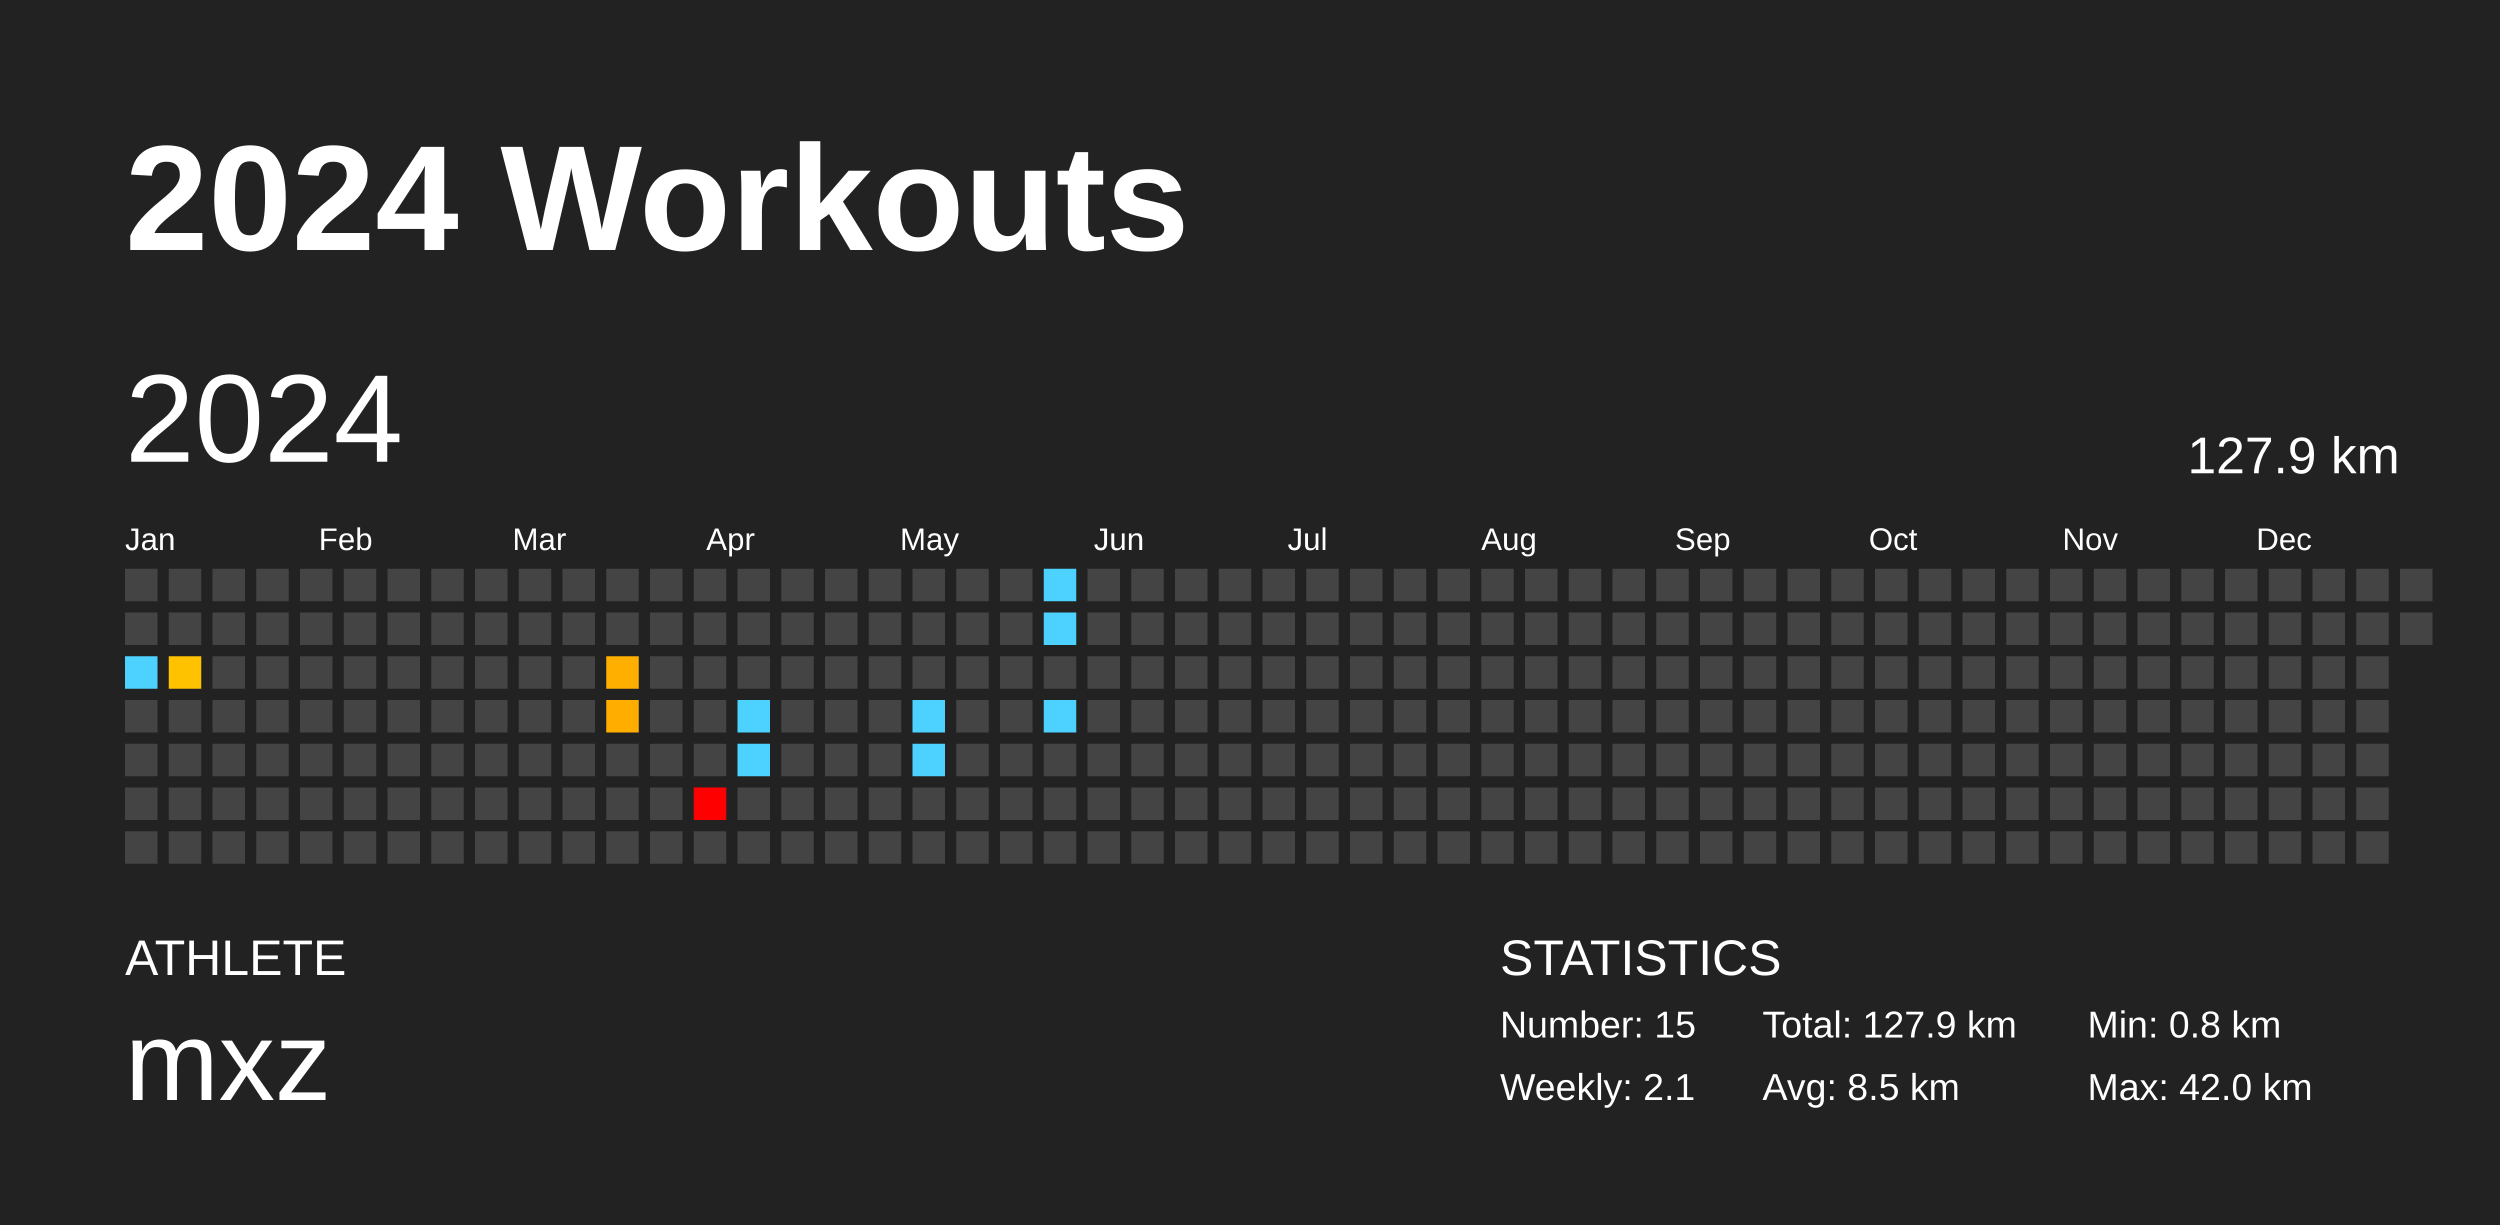
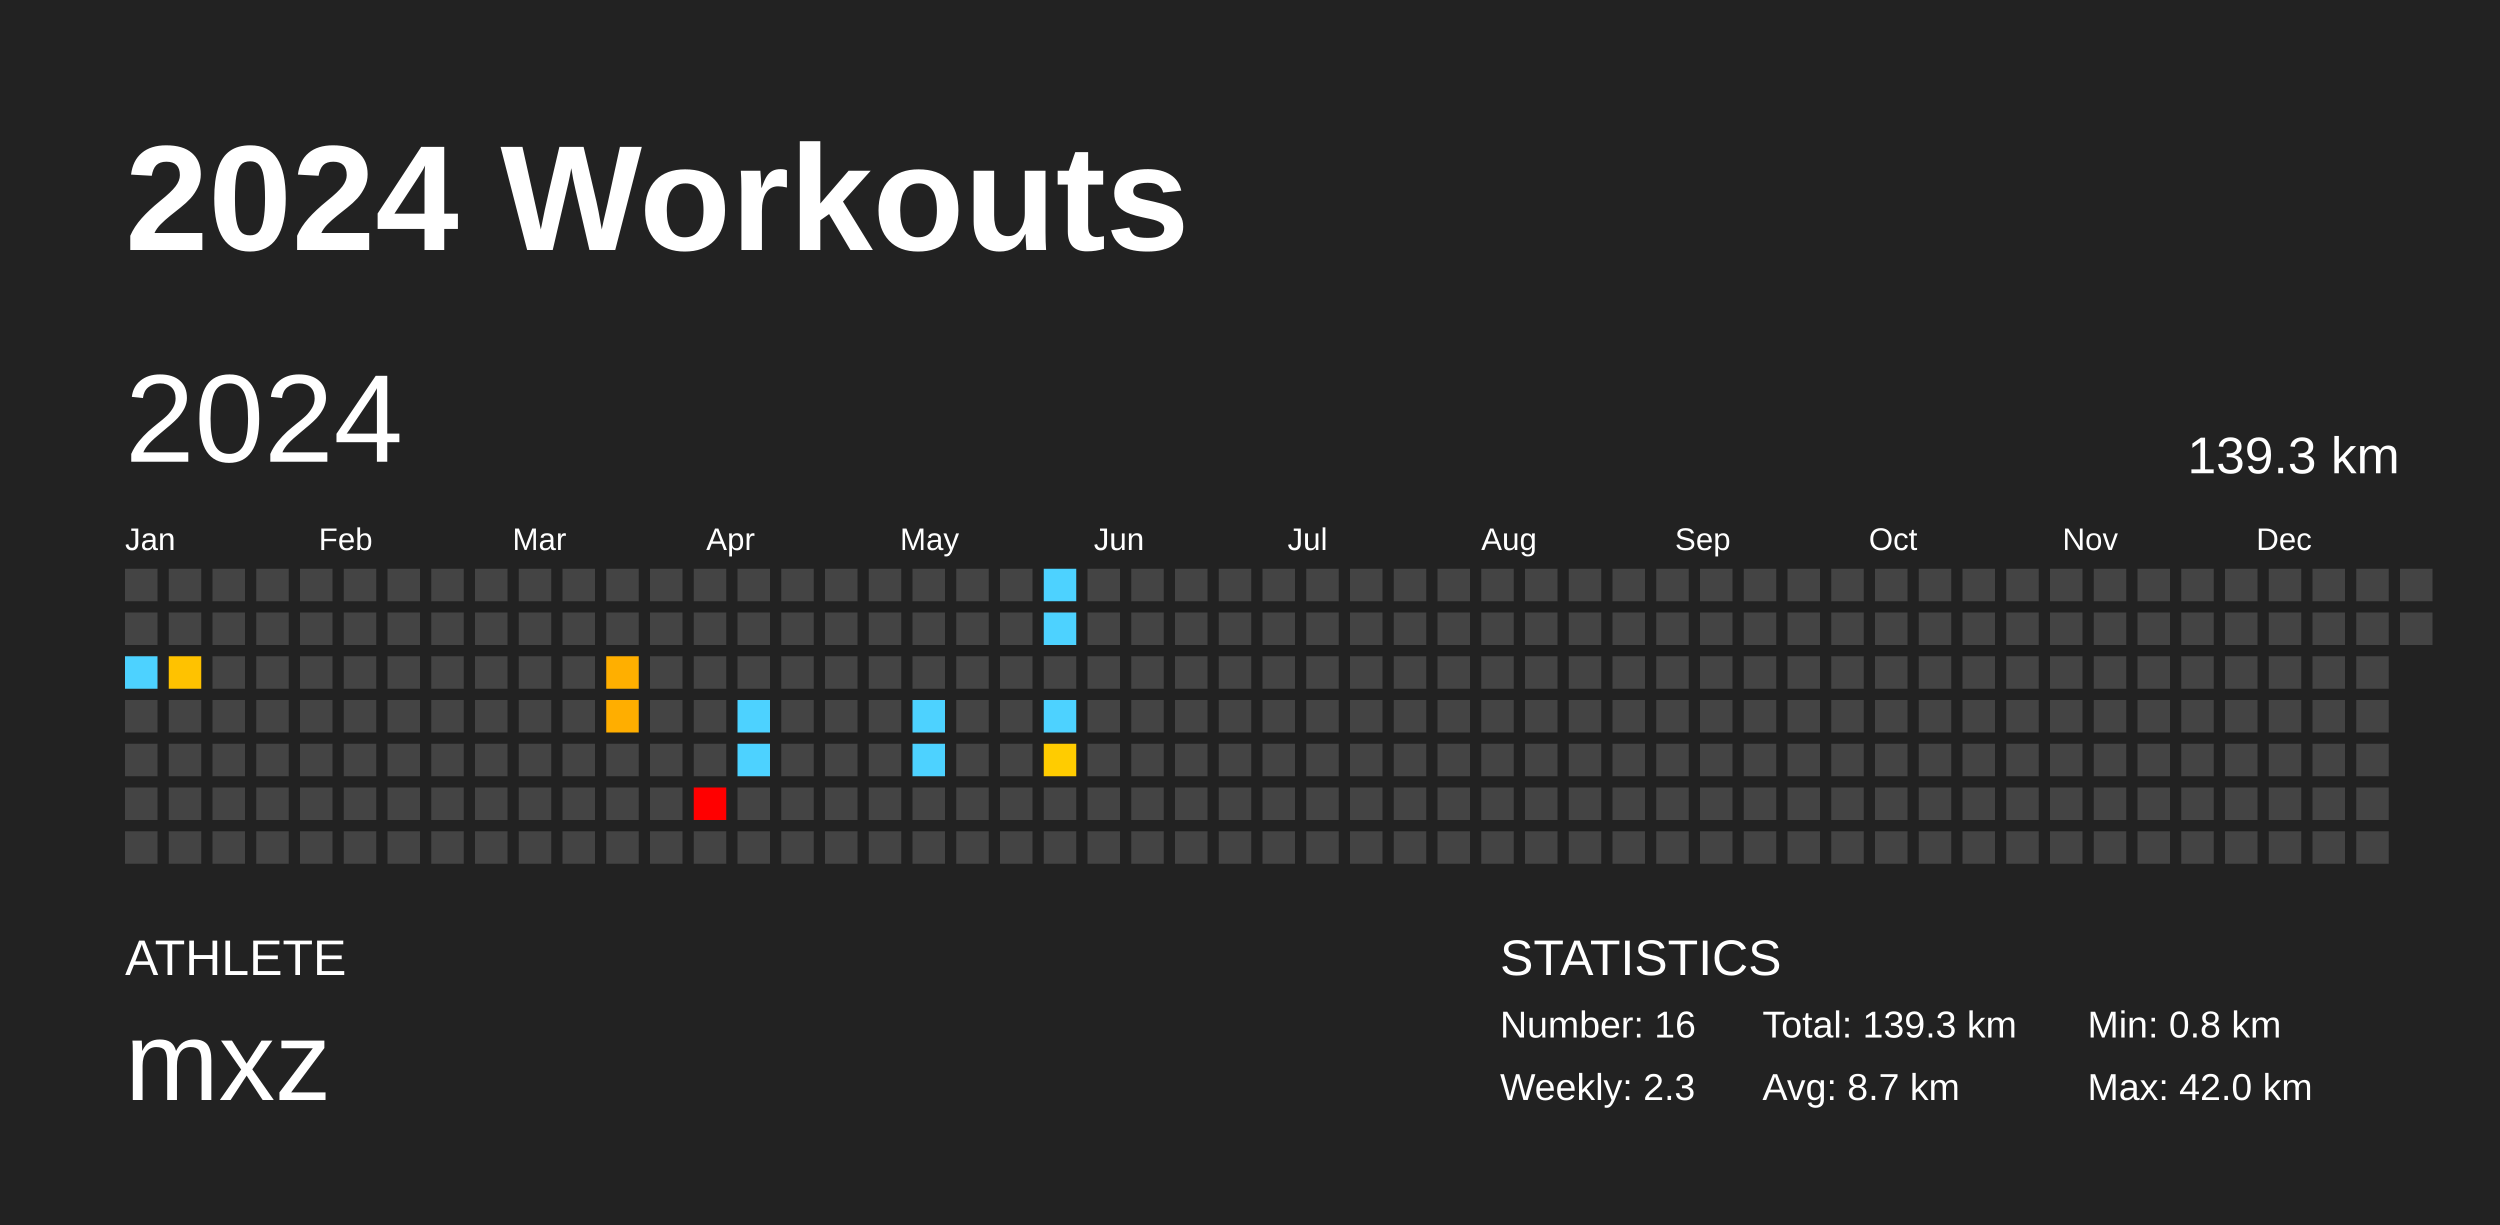
<svg xmlns="http://www.w3.org/2000/svg" baseProfile="full" height="98mm" version="1.1" viewBox="0,0,200,98" width="200mm">
  <defs />
  <rect fill="#222222" height="98" width="200" x="0" y="0" />
  <text fill="#FFFFFF" style="font-size:12px; font-family:Arial; font-weight:bold;" x="10" y="20">2024 Workouts</text>
  <text fill="#FFFFFF" style="font-size:4px; font-family:Arial" x="10" y="78">ATHLETE</text>
  <text fill="#FFFFFF" style="font-size:9px; font-family:Arial" x="10" y="88">mxz</text>
  <text fill="#FFFFFF" style="font-size:4px; font-family:Arial" x="120" y="78">STATISTICS</text>
-   <text fill="#FFFFFF" style="font-size:3px; font-family:Arial" x="120" y="83">Number: 15</text>
-   <text fill="#FFFFFF" style="font-size:3px; font-family:Arial" x="120" y="88">Weekly: 2.1</text>
-   <text fill="#FFFFFF" style="font-size:3px; font-family:Arial" x="141" y="83">Total: 127.9 km</text>
-   <text fill="#FFFFFF" style="font-size:3px; font-family:Arial" x="141" y="88">Avg: 8.5 km</text>
+   <text fill="#FFFFFF" style="font-size:3px; font-family:Arial" x="120" y="83">Number: 16</text>
+   <text fill="#FFFFFF" style="font-size:3px; font-family:Arial" x="120" y="88">Weekly: 2.3</text>
+   <text fill="#FFFFFF" style="font-size:3px; font-family:Arial" x="141" y="83">Total: 139.3 km</text>
+   <text fill="#FFFFFF" style="font-size:3px; font-family:Arial" x="141" y="88">Avg: 8.7 km</text>
  <text fill="#FFFFFF" style="font-size:3px; font-family:Arial" x="167" y="83">Min: 0.8 km</text>
  <text fill="#FFFFFF" style="font-size:3px; font-family:Arial" x="167" y="88">Max: 42.0 km</text>
  <text dominant-baseline="hanging" fill="#FFFFFF" style="font-size:10.0px; font-family:Arial;" x="10" y="30">2024</text>
-   <text dominant-baseline="hanging" fill="#FFFFFF" style="font-size:4.125px; font-family:Arial;" x="175" y="35">127.9 km</text>
+   <text dominant-baseline="hanging" fill="#FFFFFF" style="font-size:4.125px; font-family:Arial;" x="175" y="35">139.3 km</text>
  <text fill="#FFFFFF" style="font-size:2.5px; font-family:Arial" x="10.0" y="44">Jan</text>
  <text fill="#FFFFFF" style="font-size:2.5px; font-family:Arial" x="25.5" y="44">Feb</text>
  <text fill="#FFFFFF" style="font-size:2.5px; font-family:Arial" x="41.0" y="44">Mar</text>
  <text fill="#FFFFFF" style="font-size:2.5px; font-family:Arial" x="56.5" y="44">Apr</text>
  <text fill="#FFFFFF" style="font-size:2.5px; font-family:Arial" x="72.0" y="44">May</text>
  <text fill="#FFFFFF" style="font-size:2.5px; font-family:Arial" x="87.5" y="44">Jun</text>
  <text fill="#FFFFFF" style="font-size:2.5px; font-family:Arial" x="103.0" y="44">Jul</text>
  <text fill="#FFFFFF" style="font-size:2.5px; font-family:Arial" x="118.5" y="44">Aug</text>
  <text fill="#FFFFFF" style="font-size:2.5px; font-family:Arial" x="134.0" y="44">Sep</text>
  <text fill="#FFFFFF" style="font-size:2.5px; font-family:Arial" x="149.5" y="44">Oct</text>
  <text fill="#FFFFFF" style="font-size:2.5px; font-family:Arial" x="165.0" y="44">Nov</text>
  <text fill="#FFFFFF" style="font-size:2.5px; font-family:Arial" x="180.5" y="44">Dec</text>
  <rect fill="#444444" height="2.6" width="2.6" x="10.0" y="45.5" />
  <rect fill="#444444" height="2.6" width="2.6" x="10.0" y="49.0" />
  <rect fill="#4dd2ff" height="2.6" width="2.6" x="10.0" y="52.5" />
  <rect fill="#444444" height="2.6" width="2.6" x="10.0" y="56.0" />
  <rect fill="#444444" height="2.6" width="2.6" x="10.0" y="59.5" />
  <rect fill="#444444" height="2.6" width="2.6" x="10.0" y="63.0" />
  <rect fill="#444444" height="2.6" width="2.6" x="10.0" y="66.5" />
  <rect fill="#444444" height="2.6" width="2.6" x="13.5" y="45.5" />
  <rect fill="#444444" height="2.6" width="2.6" x="13.5" y="49.0" />
  <rect fill="#ffc200" height="2.6" width="2.6" x="13.5" y="52.5" />
  <rect fill="#444444" height="2.6" width="2.6" x="13.5" y="56.0" />
  <rect fill="#444444" height="2.6" width="2.6" x="13.5" y="59.5" />
  <rect fill="#444444" height="2.6" width="2.6" x="13.5" y="63.0" />
  <rect fill="#444444" height="2.6" width="2.6" x="13.5" y="66.5" />
  <rect fill="#444444" height="2.6" width="2.6" x="17.0" y="45.5" />
  <rect fill="#444444" height="2.6" width="2.6" x="17.0" y="49.0" />
  <rect fill="#444444" height="2.6" width="2.6" x="17.0" y="52.5" />
  <rect fill="#444444" height="2.6" width="2.6" x="17.0" y="56.0" />
  <rect fill="#444444" height="2.6" width="2.6" x="17.0" y="59.5" />
  <rect fill="#444444" height="2.6" width="2.6" x="17.0" y="63.0" />
  <rect fill="#444444" height="2.6" width="2.6" x="17.0" y="66.5" />
  <rect fill="#444444" height="2.6" width="2.6" x="20.5" y="45.5" />
  <rect fill="#444444" height="2.6" width="2.6" x="20.5" y="49.0" />
  <rect fill="#444444" height="2.6" width="2.6" x="20.5" y="52.5" />
  <rect fill="#444444" height="2.6" width="2.6" x="20.5" y="56.0" />
  <rect fill="#444444" height="2.6" width="2.6" x="20.5" y="59.5" />
  <rect fill="#444444" height="2.6" width="2.6" x="20.5" y="63.0" />
  <rect fill="#444444" height="2.6" width="2.6" x="20.5" y="66.5" />
  <rect fill="#444444" height="2.6" width="2.6" x="24.0" y="45.5" />
  <rect fill="#444444" height="2.6" width="2.6" x="24.0" y="49.0" />
  <rect fill="#444444" height="2.6" width="2.6" x="24.0" y="52.5" />
  <rect fill="#444444" height="2.6" width="2.6" x="24.0" y="56.0" />
  <rect fill="#444444" height="2.6" width="2.6" x="24.0" y="59.5" />
  <rect fill="#444444" height="2.6" width="2.6" x="24.0" y="63.0" />
  <rect fill="#444444" height="2.6" width="2.6" x="24.0" y="66.5" />
  <rect fill="#444444" height="2.6" width="2.6" x="27.5" y="45.5" />
  <rect fill="#444444" height="2.6" width="2.6" x="27.5" y="49.0" />
  <rect fill="#444444" height="2.6" width="2.6" x="27.5" y="52.5" />
  <rect fill="#444444" height="2.6" width="2.6" x="27.5" y="56.0" />
  <rect fill="#444444" height="2.6" width="2.6" x="27.5" y="59.5" />
  <rect fill="#444444" height="2.6" width="2.6" x="27.5" y="63.0" />
  <rect fill="#444444" height="2.6" width="2.6" x="27.5" y="66.5" />
  <rect fill="#444444" height="2.6" width="2.6" x="31.0" y="45.5" />
  <rect fill="#444444" height="2.6" width="2.6" x="31.0" y="49.0" />
  <rect fill="#444444" height="2.6" width="2.6" x="31.0" y="52.5" />
  <rect fill="#444444" height="2.6" width="2.6" x="31.0" y="56.0" />
  <rect fill="#444444" height="2.6" width="2.6" x="31.0" y="59.5" />
  <rect fill="#444444" height="2.6" width="2.6" x="31.0" y="63.0" />
  <rect fill="#444444" height="2.6" width="2.6" x="31.0" y="66.5" />
  <rect fill="#444444" height="2.6" width="2.6" x="34.5" y="45.5" />
  <rect fill="#444444" height="2.6" width="2.6" x="34.5" y="49.0" />
  <rect fill="#444444" height="2.6" width="2.6" x="34.5" y="52.5" />
  <rect fill="#444444" height="2.6" width="2.6" x="34.5" y="56.0" />
  <rect fill="#444444" height="2.6" width="2.6" x="34.5" y="59.5" />
  <rect fill="#444444" height="2.6" width="2.6" x="34.5" y="63.0" />
  <rect fill="#444444" height="2.6" width="2.6" x="34.5" y="66.5" />
  <rect fill="#444444" height="2.6" width="2.6" x="38.0" y="45.5" />
  <rect fill="#444444" height="2.6" width="2.6" x="38.0" y="49.0" />
  <rect fill="#444444" height="2.6" width="2.6" x="38.0" y="52.5" />
  <rect fill="#444444" height="2.6" width="2.6" x="38.0" y="56.0" />
  <rect fill="#444444" height="2.6" width="2.6" x="38.0" y="59.5" />
  <rect fill="#444444" height="2.6" width="2.6" x="38.0" y="63.0" />
  <rect fill="#444444" height="2.6" width="2.6" x="38.0" y="66.5" />
  <rect fill="#444444" height="2.6" width="2.6" x="41.5" y="45.5" />
  <rect fill="#444444" height="2.6" width="2.6" x="41.5" y="49.0" />
  <rect fill="#444444" height="2.6" width="2.6" x="41.5" y="52.5" />
  <rect fill="#444444" height="2.6" width="2.6" x="41.5" y="56.0" />
  <rect fill="#444444" height="2.6" width="2.6" x="41.5" y="59.5" />
  <rect fill="#444444" height="2.6" width="2.6" x="41.5" y="63.0" />
  <rect fill="#444444" height="2.6" width="2.6" x="41.5" y="66.5" />
  <rect fill="#444444" height="2.6" width="2.6" x="45.0" y="45.5" />
  <rect fill="#444444" height="2.6" width="2.6" x="45.0" y="49.0" />
  <rect fill="#444444" height="2.6" width="2.6" x="45.0" y="52.5" />
  <rect fill="#444444" height="2.6" width="2.6" x="45.0" y="56.0" />
  <rect fill="#444444" height="2.6" width="2.6" x="45.0" y="59.5" />
  <rect fill="#444444" height="2.6" width="2.6" x="45.0" y="63.0" />
  <rect fill="#444444" height="2.6" width="2.6" x="45.0" y="66.5" />
  <rect fill="#444444" height="2.6" width="2.6" x="48.5" y="45.5" />
  <rect fill="#444444" height="2.6" width="2.6" x="48.5" y="49.0" />
  <rect fill="#ffaf00" height="2.6" width="2.6" x="48.5" y="52.5" />
  <rect fill="#ffae00" height="2.6" width="2.6" x="48.5" y="56.0" />
  <rect fill="#444444" height="2.6" width="2.6" x="48.5" y="59.5" />
  <rect fill="#444444" height="2.6" width="2.6" x="48.5" y="63.0" />
  <rect fill="#444444" height="2.6" width="2.6" x="48.5" y="66.5" />
  <rect fill="#444444" height="2.6" width="2.6" x="52.0" y="45.5" />
  <rect fill="#444444" height="2.6" width="2.6" x="52.0" y="49.0" />
  <rect fill="#444444" height="2.6" width="2.6" x="52.0" y="52.5" />
  <rect fill="#444444" height="2.6" width="2.6" x="52.0" y="56.0" />
  <rect fill="#444444" height="2.6" width="2.6" x="52.0" y="59.5" />
  <rect fill="#444444" height="2.6" width="2.6" x="52.0" y="63.0" />
  <rect fill="#444444" height="2.6" width="2.6" x="52.0" y="66.5" />
  <rect fill="#444444" height="2.6" width="2.6" x="55.5" y="45.5" />
  <rect fill="#444444" height="2.6" width="2.6" x="55.5" y="49.0" />
  <rect fill="#444444" height="2.6" width="2.6" x="55.5" y="52.5" />
  <rect fill="#444444" height="2.6" width="2.6" x="55.5" y="56.0" />
  <rect fill="#444444" height="2.6" width="2.6" x="55.5" y="59.5" />
  <rect fill="red" height="2.6" width="2.6" x="55.5" y="63.0" />
  <rect fill="#444444" height="2.6" width="2.6" x="55.5" y="66.5" />
  <rect fill="#444444" height="2.6" width="2.6" x="59.0" y="45.5" />
  <rect fill="#444444" height="2.6" width="2.6" x="59.0" y="49.0" />
  <rect fill="#444444" height="2.6" width="2.6" x="59.0" y="52.5" />
  <rect fill="#4dd2ff" height="2.6" width="2.6" x="59.0" y="56.0" />
  <rect fill="#4dd2ff" height="2.6" width="2.6" x="59.0" y="59.5" />
  <rect fill="#444444" height="2.6" width="2.6" x="59.0" y="63.0" />
  <rect fill="#444444" height="2.6" width="2.6" x="59.0" y="66.5" />
  <rect fill="#444444" height="2.6" width="2.6" x="62.5" y="45.5" />
  <rect fill="#444444" height="2.6" width="2.6" x="62.5" y="49.0" />
  <rect fill="#444444" height="2.6" width="2.6" x="62.5" y="52.5" />
  <rect fill="#444444" height="2.6" width="2.6" x="62.5" y="56.0" />
  <rect fill="#444444" height="2.6" width="2.6" x="62.5" y="59.5" />
  <rect fill="#444444" height="2.6" width="2.6" x="62.5" y="63.0" />
  <rect fill="#444444" height="2.6" width="2.6" x="62.5" y="66.5" />
  <rect fill="#444444" height="2.6" width="2.6" x="66.0" y="45.5" />
  <rect fill="#444444" height="2.6" width="2.6" x="66.0" y="49.0" />
  <rect fill="#444444" height="2.6" width="2.6" x="66.0" y="52.5" />
  <rect fill="#444444" height="2.6" width="2.6" x="66.0" y="56.0" />
  <rect fill="#444444" height="2.6" width="2.6" x="66.0" y="59.5" />
  <rect fill="#444444" height="2.6" width="2.6" x="66.0" y="63.0" />
  <rect fill="#444444" height="2.6" width="2.6" x="66.0" y="66.5" />
  <rect fill="#444444" height="2.6" width="2.6" x="69.5" y="45.5" />
  <rect fill="#444444" height="2.6" width="2.6" x="69.5" y="49.0" />
  <rect fill="#444444" height="2.6" width="2.6" x="69.5" y="52.5" />
  <rect fill="#444444" height="2.6" width="2.6" x="69.5" y="56.0" />
  <rect fill="#444444" height="2.6" width="2.6" x="69.5" y="59.5" />
  <rect fill="#444444" height="2.6" width="2.6" x="69.5" y="63.0" />
  <rect fill="#444444" height="2.6" width="2.6" x="69.5" y="66.5" />
  <rect fill="#444444" height="2.6" width="2.6" x="73.0" y="45.5" />
  <rect fill="#444444" height="2.6" width="2.6" x="73.0" y="49.0" />
  <rect fill="#444444" height="2.6" width="2.6" x="73.0" y="52.5" />
  <rect fill="#4dd2ff" height="2.6" width="2.6" x="73.0" y="56.0" />
  <rect fill="#4dd2ff" height="2.6" width="2.6" x="73.0" y="59.5" />
  <rect fill="#444444" height="2.6" width="2.6" x="73.0" y="63.0" />
  <rect fill="#444444" height="2.6" width="2.6" x="73.0" y="66.5" />
  <rect fill="#444444" height="2.6" width="2.6" x="76.5" y="45.5" />
  <rect fill="#444444" height="2.6" width="2.6" x="76.5" y="49.0" />
  <rect fill="#444444" height="2.6" width="2.6" x="76.5" y="52.5" />
  <rect fill="#444444" height="2.6" width="2.6" x="76.5" y="56.0" />
  <rect fill="#444444" height="2.6" width="2.6" x="76.5" y="59.5" />
  <rect fill="#444444" height="2.6" width="2.6" x="76.5" y="63.0" />
  <rect fill="#444444" height="2.6" width="2.6" x="76.5" y="66.5" />
  <rect fill="#444444" height="2.6" width="2.6" x="80.0" y="45.5" />
  <rect fill="#444444" height="2.6" width="2.6" x="80.0" y="49.0" />
  <rect fill="#444444" height="2.6" width="2.6" x="80.0" y="52.5" />
  <rect fill="#444444" height="2.6" width="2.6" x="80.0" y="56.0" />
  <rect fill="#444444" height="2.6" width="2.6" x="80.0" y="59.5" />
  <rect fill="#444444" height="2.6" width="2.6" x="80.0" y="63.0" />
  <rect fill="#444444" height="2.6" width="2.6" x="80.0" y="66.5" />
  <rect fill="#4dd2ff" height="2.6" width="2.6" x="83.5" y="45.5" />
  <rect fill="#4dd2ff" height="2.6" width="2.6" x="83.5" y="49.0" />
  <rect fill="#444444" height="2.6" width="2.6" x="83.5" y="52.5" />
  <rect fill="#4dd2ff" height="2.6" width="2.6" x="83.5" y="56.0" />
-   <rect fill="#444444" height="2.6" width="2.6" x="83.5" y="59.5" />
+   <rect fill="#ffcc00" height="2.6" width="2.6" x="83.5" y="59.5" />
  <rect fill="#444444" height="2.6" width="2.6" x="83.5" y="63.0" />
  <rect fill="#444444" height="2.6" width="2.6" x="83.5" y="66.5" />
  <rect fill="#444444" height="2.6" width="2.6" x="87.0" y="45.5" />
  <rect fill="#444444" height="2.6" width="2.6" x="87.0" y="49.0" />
  <rect fill="#444444" height="2.6" width="2.6" x="87.0" y="52.5" />
  <rect fill="#444444" height="2.6" width="2.6" x="87.0" y="56.0" />
  <rect fill="#444444" height="2.6" width="2.6" x="87.0" y="59.5" />
  <rect fill="#444444" height="2.6" width="2.6" x="87.0" y="63.0" />
  <rect fill="#444444" height="2.6" width="2.6" x="87.0" y="66.5" />
  <rect fill="#444444" height="2.6" width="2.6" x="90.5" y="45.5" />
  <rect fill="#444444" height="2.6" width="2.6" x="90.5" y="49.0" />
  <rect fill="#444444" height="2.6" width="2.6" x="90.5" y="52.5" />
  <rect fill="#444444" height="2.6" width="2.6" x="90.5" y="56.0" />
  <rect fill="#444444" height="2.6" width="2.6" x="90.5" y="59.5" />
  <rect fill="#444444" height="2.6" width="2.6" x="90.5" y="63.0" />
  <rect fill="#444444" height="2.6" width="2.6" x="90.5" y="66.5" />
  <rect fill="#444444" height="2.6" width="2.6" x="94.0" y="45.5" />
  <rect fill="#444444" height="2.6" width="2.6" x="94.0" y="49.0" />
  <rect fill="#444444" height="2.6" width="2.6" x="94.0" y="52.5" />
  <rect fill="#444444" height="2.6" width="2.6" x="94.0" y="56.0" />
  <rect fill="#444444" height="2.6" width="2.6" x="94.0" y="59.5" />
  <rect fill="#444444" height="2.6" width="2.6" x="94.0" y="63.0" />
  <rect fill="#444444" height="2.6" width="2.6" x="94.0" y="66.5" />
  <rect fill="#444444" height="2.6" width="2.6" x="97.5" y="45.5" />
  <rect fill="#444444" height="2.6" width="2.6" x="97.5" y="49.0" />
  <rect fill="#444444" height="2.6" width="2.6" x="97.5" y="52.5" />
  <rect fill="#444444" height="2.6" width="2.6" x="97.5" y="56.0" />
  <rect fill="#444444" height="2.6" width="2.6" x="97.5" y="59.5" />
  <rect fill="#444444" height="2.6" width="2.6" x="97.5" y="63.0" />
  <rect fill="#444444" height="2.6" width="2.6" x="97.5" y="66.5" />
  <rect fill="#444444" height="2.6" width="2.6" x="101.0" y="45.5" />
  <rect fill="#444444" height="2.6" width="2.6" x="101.0" y="49.0" />
  <rect fill="#444444" height="2.6" width="2.6" x="101.0" y="52.5" />
  <rect fill="#444444" height="2.6" width="2.6" x="101.0" y="56.0" />
  <rect fill="#444444" height="2.6" width="2.6" x="101.0" y="59.5" />
  <rect fill="#444444" height="2.6" width="2.6" x="101.0" y="63.0" />
  <rect fill="#444444" height="2.6" width="2.6" x="101.0" y="66.5" />
  <rect fill="#444444" height="2.6" width="2.6" x="104.5" y="45.5" />
  <rect fill="#444444" height="2.6" width="2.6" x="104.5" y="49.0" />
  <rect fill="#444444" height="2.6" width="2.6" x="104.5" y="52.5" />
  <rect fill="#444444" height="2.6" width="2.6" x="104.5" y="56.0" />
  <rect fill="#444444" height="2.6" width="2.6" x="104.5" y="59.5" />
  <rect fill="#444444" height="2.6" width="2.6" x="104.5" y="63.0" />
  <rect fill="#444444" height="2.6" width="2.6" x="104.5" y="66.5" />
  <rect fill="#444444" height="2.6" width="2.6" x="108.0" y="45.5" />
  <rect fill="#444444" height="2.6" width="2.6" x="108.0" y="49.0" />
  <rect fill="#444444" height="2.6" width="2.6" x="108.0" y="52.5" />
  <rect fill="#444444" height="2.6" width="2.6" x="108.0" y="56.0" />
  <rect fill="#444444" height="2.6" width="2.6" x="108.0" y="59.5" />
  <rect fill="#444444" height="2.6" width="2.6" x="108.0" y="63.0" />
  <rect fill="#444444" height="2.6" width="2.6" x="108.0" y="66.5" />
  <rect fill="#444444" height="2.6" width="2.6" x="111.5" y="45.5" />
  <rect fill="#444444" height="2.6" width="2.6" x="111.5" y="49.0" />
  <rect fill="#444444" height="2.6" width="2.6" x="111.5" y="52.5" />
  <rect fill="#444444" height="2.6" width="2.6" x="111.5" y="56.0" />
  <rect fill="#444444" height="2.6" width="2.6" x="111.5" y="59.5" />
  <rect fill="#444444" height="2.6" width="2.6" x="111.5" y="63.0" />
  <rect fill="#444444" height="2.6" width="2.6" x="111.5" y="66.5" />
  <rect fill="#444444" height="2.6" width="2.6" x="115.0" y="45.5" />
  <rect fill="#444444" height="2.6" width="2.6" x="115.0" y="49.0" />
  <rect fill="#444444" height="2.6" width="2.6" x="115.0" y="52.5" />
  <rect fill="#444444" height="2.6" width="2.6" x="115.0" y="56.0" />
  <rect fill="#444444" height="2.6" width="2.6" x="115.0" y="59.5" />
  <rect fill="#444444" height="2.6" width="2.6" x="115.0" y="63.0" />
  <rect fill="#444444" height="2.6" width="2.6" x="115.0" y="66.5" />
  <rect fill="#444444" height="2.6" width="2.6" x="118.5" y="45.5" />
  <rect fill="#444444" height="2.6" width="2.6" x="118.5" y="49.0" />
  <rect fill="#444444" height="2.6" width="2.6" x="118.5" y="52.5" />
  <rect fill="#444444" height="2.6" width="2.6" x="118.5" y="56.0" />
  <rect fill="#444444" height="2.6" width="2.6" x="118.5" y="59.5" />
  <rect fill="#444444" height="2.6" width="2.6" x="118.5" y="63.0" />
  <rect fill="#444444" height="2.6" width="2.6" x="118.5" y="66.5" />
  <rect fill="#444444" height="2.6" width="2.6" x="122.0" y="45.5" />
  <rect fill="#444444" height="2.6" width="2.6" x="122.0" y="49.0" />
  <rect fill="#444444" height="2.6" width="2.6" x="122.0" y="52.5" />
  <rect fill="#444444" height="2.6" width="2.6" x="122.0" y="56.0" />
  <rect fill="#444444" height="2.6" width="2.6" x="122.0" y="59.5" />
  <rect fill="#444444" height="2.6" width="2.6" x="122.0" y="63.0" />
  <rect fill="#444444" height="2.6" width="2.6" x="122.0" y="66.5" />
  <rect fill="#444444" height="2.6" width="2.6" x="125.5" y="45.5" />
  <rect fill="#444444" height="2.6" width="2.6" x="125.5" y="49.0" />
  <rect fill="#444444" height="2.6" width="2.6" x="125.5" y="52.5" />
  <rect fill="#444444" height="2.6" width="2.6" x="125.5" y="56.0" />
  <rect fill="#444444" height="2.6" width="2.6" x="125.5" y="59.5" />
  <rect fill="#444444" height="2.6" width="2.6" x="125.5" y="63.0" />
  <rect fill="#444444" height="2.6" width="2.6" x="125.5" y="66.5" />
  <rect fill="#444444" height="2.6" width="2.6" x="129.0" y="45.5" />
  <rect fill="#444444" height="2.6" width="2.6" x="129.0" y="49.0" />
  <rect fill="#444444" height="2.6" width="2.6" x="129.0" y="52.5" />
  <rect fill="#444444" height="2.6" width="2.6" x="129.0" y="56.0" />
  <rect fill="#444444" height="2.6" width="2.6" x="129.0" y="59.5" />
  <rect fill="#444444" height="2.6" width="2.6" x="129.0" y="63.0" />
  <rect fill="#444444" height="2.6" width="2.6" x="129.0" y="66.5" />
  <rect fill="#444444" height="2.6" width="2.6" x="132.5" y="45.5" />
  <rect fill="#444444" height="2.6" width="2.6" x="132.5" y="49.0" />
  <rect fill="#444444" height="2.6" width="2.6" x="132.5" y="52.5" />
  <rect fill="#444444" height="2.6" width="2.6" x="132.5" y="56.0" />
  <rect fill="#444444" height="2.6" width="2.6" x="132.5" y="59.5" />
  <rect fill="#444444" height="2.6" width="2.6" x="132.5" y="63.0" />
  <rect fill="#444444" height="2.6" width="2.6" x="132.5" y="66.5" />
  <rect fill="#444444" height="2.6" width="2.6" x="136.0" y="45.5" />
  <rect fill="#444444" height="2.6" width="2.6" x="136.0" y="49.0" />
  <rect fill="#444444" height="2.6" width="2.6" x="136.0" y="52.5" />
  <rect fill="#444444" height="2.6" width="2.6" x="136.0" y="56.0" />
  <rect fill="#444444" height="2.6" width="2.6" x="136.0" y="59.5" />
  <rect fill="#444444" height="2.6" width="2.6" x="136.0" y="63.0" />
  <rect fill="#444444" height="2.6" width="2.6" x="136.0" y="66.5" />
  <rect fill="#444444" height="2.6" width="2.6" x="139.5" y="45.5" />
  <rect fill="#444444" height="2.6" width="2.6" x="139.5" y="49.0" />
  <rect fill="#444444" height="2.6" width="2.6" x="139.5" y="52.5" />
  <rect fill="#444444" height="2.6" width="2.6" x="139.5" y="56.0" />
  <rect fill="#444444" height="2.6" width="2.6" x="139.5" y="59.5" />
  <rect fill="#444444" height="2.6" width="2.6" x="139.5" y="63.0" />
  <rect fill="#444444" height="2.6" width="2.6" x="139.5" y="66.5" />
  <rect fill="#444444" height="2.6" width="2.6" x="143.0" y="45.5" />
  <rect fill="#444444" height="2.6" width="2.6" x="143.0" y="49.0" />
  <rect fill="#444444" height="2.6" width="2.6" x="143.0" y="52.5" />
  <rect fill="#444444" height="2.6" width="2.6" x="143.0" y="56.0" />
  <rect fill="#444444" height="2.6" width="2.6" x="143.0" y="59.5" />
  <rect fill="#444444" height="2.6" width="2.6" x="143.0" y="63.0" />
  <rect fill="#444444" height="2.6" width="2.6" x="143.0" y="66.5" />
  <rect fill="#444444" height="2.6" width="2.6" x="146.5" y="45.5" />
  <rect fill="#444444" height="2.6" width="2.6" x="146.5" y="49.0" />
  <rect fill="#444444" height="2.6" width="2.6" x="146.5" y="52.5" />
  <rect fill="#444444" height="2.6" width="2.6" x="146.5" y="56.0" />
  <rect fill="#444444" height="2.6" width="2.6" x="146.5" y="59.5" />
  <rect fill="#444444" height="2.6" width="2.6" x="146.5" y="63.0" />
  <rect fill="#444444" height="2.6" width="2.6" x="146.5" y="66.5" />
  <rect fill="#444444" height="2.6" width="2.6" x="150.0" y="45.5" />
  <rect fill="#444444" height="2.6" width="2.6" x="150.0" y="49.0" />
  <rect fill="#444444" height="2.6" width="2.6" x="150.0" y="52.5" />
  <rect fill="#444444" height="2.6" width="2.6" x="150.0" y="56.0" />
  <rect fill="#444444" height="2.6" width="2.6" x="150.0" y="59.5" />
  <rect fill="#444444" height="2.6" width="2.6" x="150.0" y="63.0" />
  <rect fill="#444444" height="2.6" width="2.6" x="150.0" y="66.5" />
  <rect fill="#444444" height="2.6" width="2.6" x="153.5" y="45.5" />
  <rect fill="#444444" height="2.6" width="2.6" x="153.5" y="49.0" />
  <rect fill="#444444" height="2.6" width="2.6" x="153.5" y="52.5" />
  <rect fill="#444444" height="2.6" width="2.6" x="153.5" y="56.0" />
  <rect fill="#444444" height="2.6" width="2.6" x="153.5" y="59.5" />
  <rect fill="#444444" height="2.6" width="2.6" x="153.5" y="63.0" />
  <rect fill="#444444" height="2.6" width="2.6" x="153.5" y="66.5" />
  <rect fill="#444444" height="2.6" width="2.6" x="157.0" y="45.5" />
  <rect fill="#444444" height="2.6" width="2.6" x="157.0" y="49.0" />
  <rect fill="#444444" height="2.6" width="2.6" x="157.0" y="52.5" />
  <rect fill="#444444" height="2.6" width="2.6" x="157.0" y="56.0" />
  <rect fill="#444444" height="2.6" width="2.6" x="157.0" y="59.5" />
  <rect fill="#444444" height="2.6" width="2.6" x="157.0" y="63.0" />
  <rect fill="#444444" height="2.6" width="2.6" x="157.0" y="66.5" />
  <rect fill="#444444" height="2.6" width="2.6" x="160.5" y="45.5" />
  <rect fill="#444444" height="2.6" width="2.6" x="160.5" y="49.0" />
  <rect fill="#444444" height="2.6" width="2.6" x="160.5" y="52.5" />
  <rect fill="#444444" height="2.6" width="2.6" x="160.5" y="56.0" />
  <rect fill="#444444" height="2.6" width="2.6" x="160.5" y="59.5" />
  <rect fill="#444444" height="2.6" width="2.6" x="160.5" y="63.0" />
  <rect fill="#444444" height="2.6" width="2.6" x="160.5" y="66.5" />
  <rect fill="#444444" height="2.6" width="2.6" x="164.0" y="45.5" />
  <rect fill="#444444" height="2.6" width="2.6" x="164.0" y="49.0" />
  <rect fill="#444444" height="2.6" width="2.6" x="164.0" y="52.5" />
  <rect fill="#444444" height="2.6" width="2.6" x="164.0" y="56.0" />
  <rect fill="#444444" height="2.6" width="2.6" x="164.0" y="59.5" />
  <rect fill="#444444" height="2.6" width="2.6" x="164.0" y="63.0" />
  <rect fill="#444444" height="2.6" width="2.6" x="164.0" y="66.5" />
  <rect fill="#444444" height="2.6" width="2.6" x="167.5" y="45.5" />
  <rect fill="#444444" height="2.6" width="2.6" x="167.5" y="49.0" />
  <rect fill="#444444" height="2.6" width="2.6" x="167.5" y="52.5" />
  <rect fill="#444444" height="2.6" width="2.6" x="167.5" y="56.0" />
  <rect fill="#444444" height="2.6" width="2.6" x="167.5" y="59.5" />
  <rect fill="#444444" height="2.6" width="2.6" x="167.5" y="63.0" />
  <rect fill="#444444" height="2.6" width="2.6" x="167.5" y="66.5" />
  <rect fill="#444444" height="2.6" width="2.6" x="171.0" y="45.5" />
  <rect fill="#444444" height="2.6" width="2.6" x="171.0" y="49.0" />
  <rect fill="#444444" height="2.6" width="2.6" x="171.0" y="52.5" />
  <rect fill="#444444" height="2.6" width="2.6" x="171.0" y="56.0" />
  <rect fill="#444444" height="2.6" width="2.6" x="171.0" y="59.5" />
  <rect fill="#444444" height="2.6" width="2.6" x="171.0" y="63.0" />
  <rect fill="#444444" height="2.6" width="2.6" x="171.0" y="66.5" />
  <rect fill="#444444" height="2.6" width="2.6" x="174.5" y="45.5" />
  <rect fill="#444444" height="2.6" width="2.6" x="174.5" y="49.0" />
  <rect fill="#444444" height="2.6" width="2.6" x="174.5" y="52.5" />
  <rect fill="#444444" height="2.6" width="2.6" x="174.5" y="56.0" />
  <rect fill="#444444" height="2.6" width="2.6" x="174.5" y="59.5" />
  <rect fill="#444444" height="2.6" width="2.6" x="174.5" y="63.0" />
  <rect fill="#444444" height="2.6" width="2.6" x="174.5" y="66.5" />
  <rect fill="#444444" height="2.6" width="2.6" x="178.0" y="45.5" />
  <rect fill="#444444" height="2.6" width="2.6" x="178.0" y="49.0" />
  <rect fill="#444444" height="2.6" width="2.6" x="178.0" y="52.5" />
  <rect fill="#444444" height="2.6" width="2.6" x="178.0" y="56.0" />
  <rect fill="#444444" height="2.6" width="2.6" x="178.0" y="59.5" />
  <rect fill="#444444" height="2.6" width="2.6" x="178.0" y="63.0" />
  <rect fill="#444444" height="2.6" width="2.6" x="178.0" y="66.5" />
  <rect fill="#444444" height="2.6" width="2.6" x="181.5" y="45.5" />
  <rect fill="#444444" height="2.6" width="2.6" x="181.5" y="49.0" />
  <rect fill="#444444" height="2.6" width="2.6" x="181.5" y="52.5" />
  <rect fill="#444444" height="2.6" width="2.6" x="181.5" y="56.0" />
  <rect fill="#444444" height="2.6" width="2.6" x="181.5" y="59.5" />
  <rect fill="#444444" height="2.6" width="2.6" x="181.5" y="63.0" />
  <rect fill="#444444" height="2.6" width="2.6" x="181.5" y="66.5" />
  <rect fill="#444444" height="2.6" width="2.6" x="185.0" y="45.5" />
  <rect fill="#444444" height="2.6" width="2.6" x="185.0" y="49.0" />
  <rect fill="#444444" height="2.6" width="2.6" x="185.0" y="52.5" />
  <rect fill="#444444" height="2.6" width="2.6" x="185.0" y="56.0" />
  <rect fill="#444444" height="2.6" width="2.6" x="185.0" y="59.5" />
  <rect fill="#444444" height="2.6" width="2.6" x="185.0" y="63.0" />
  <rect fill="#444444" height="2.6" width="2.6" x="185.0" y="66.5" />
  <rect fill="#444444" height="2.6" width="2.6" x="188.5" y="45.5" />
  <rect fill="#444444" height="2.6" width="2.6" x="188.5" y="49.0" />
  <rect fill="#444444" height="2.6" width="2.6" x="188.5" y="52.5" />
  <rect fill="#444444" height="2.6" width="2.6" x="188.5" y="56.0" />
  <rect fill="#444444" height="2.6" width="2.6" x="188.5" y="59.5" />
  <rect fill="#444444" height="2.6" width="2.6" x="188.5" y="63.0" />
  <rect fill="#444444" height="2.6" width="2.6" x="188.5" y="66.5" />
  <rect fill="#444444" height="2.6" width="2.6" x="192.0" y="45.5" />
  <rect fill="#444444" height="2.6" width="2.6" x="192.0" y="49.0" />
</svg>
